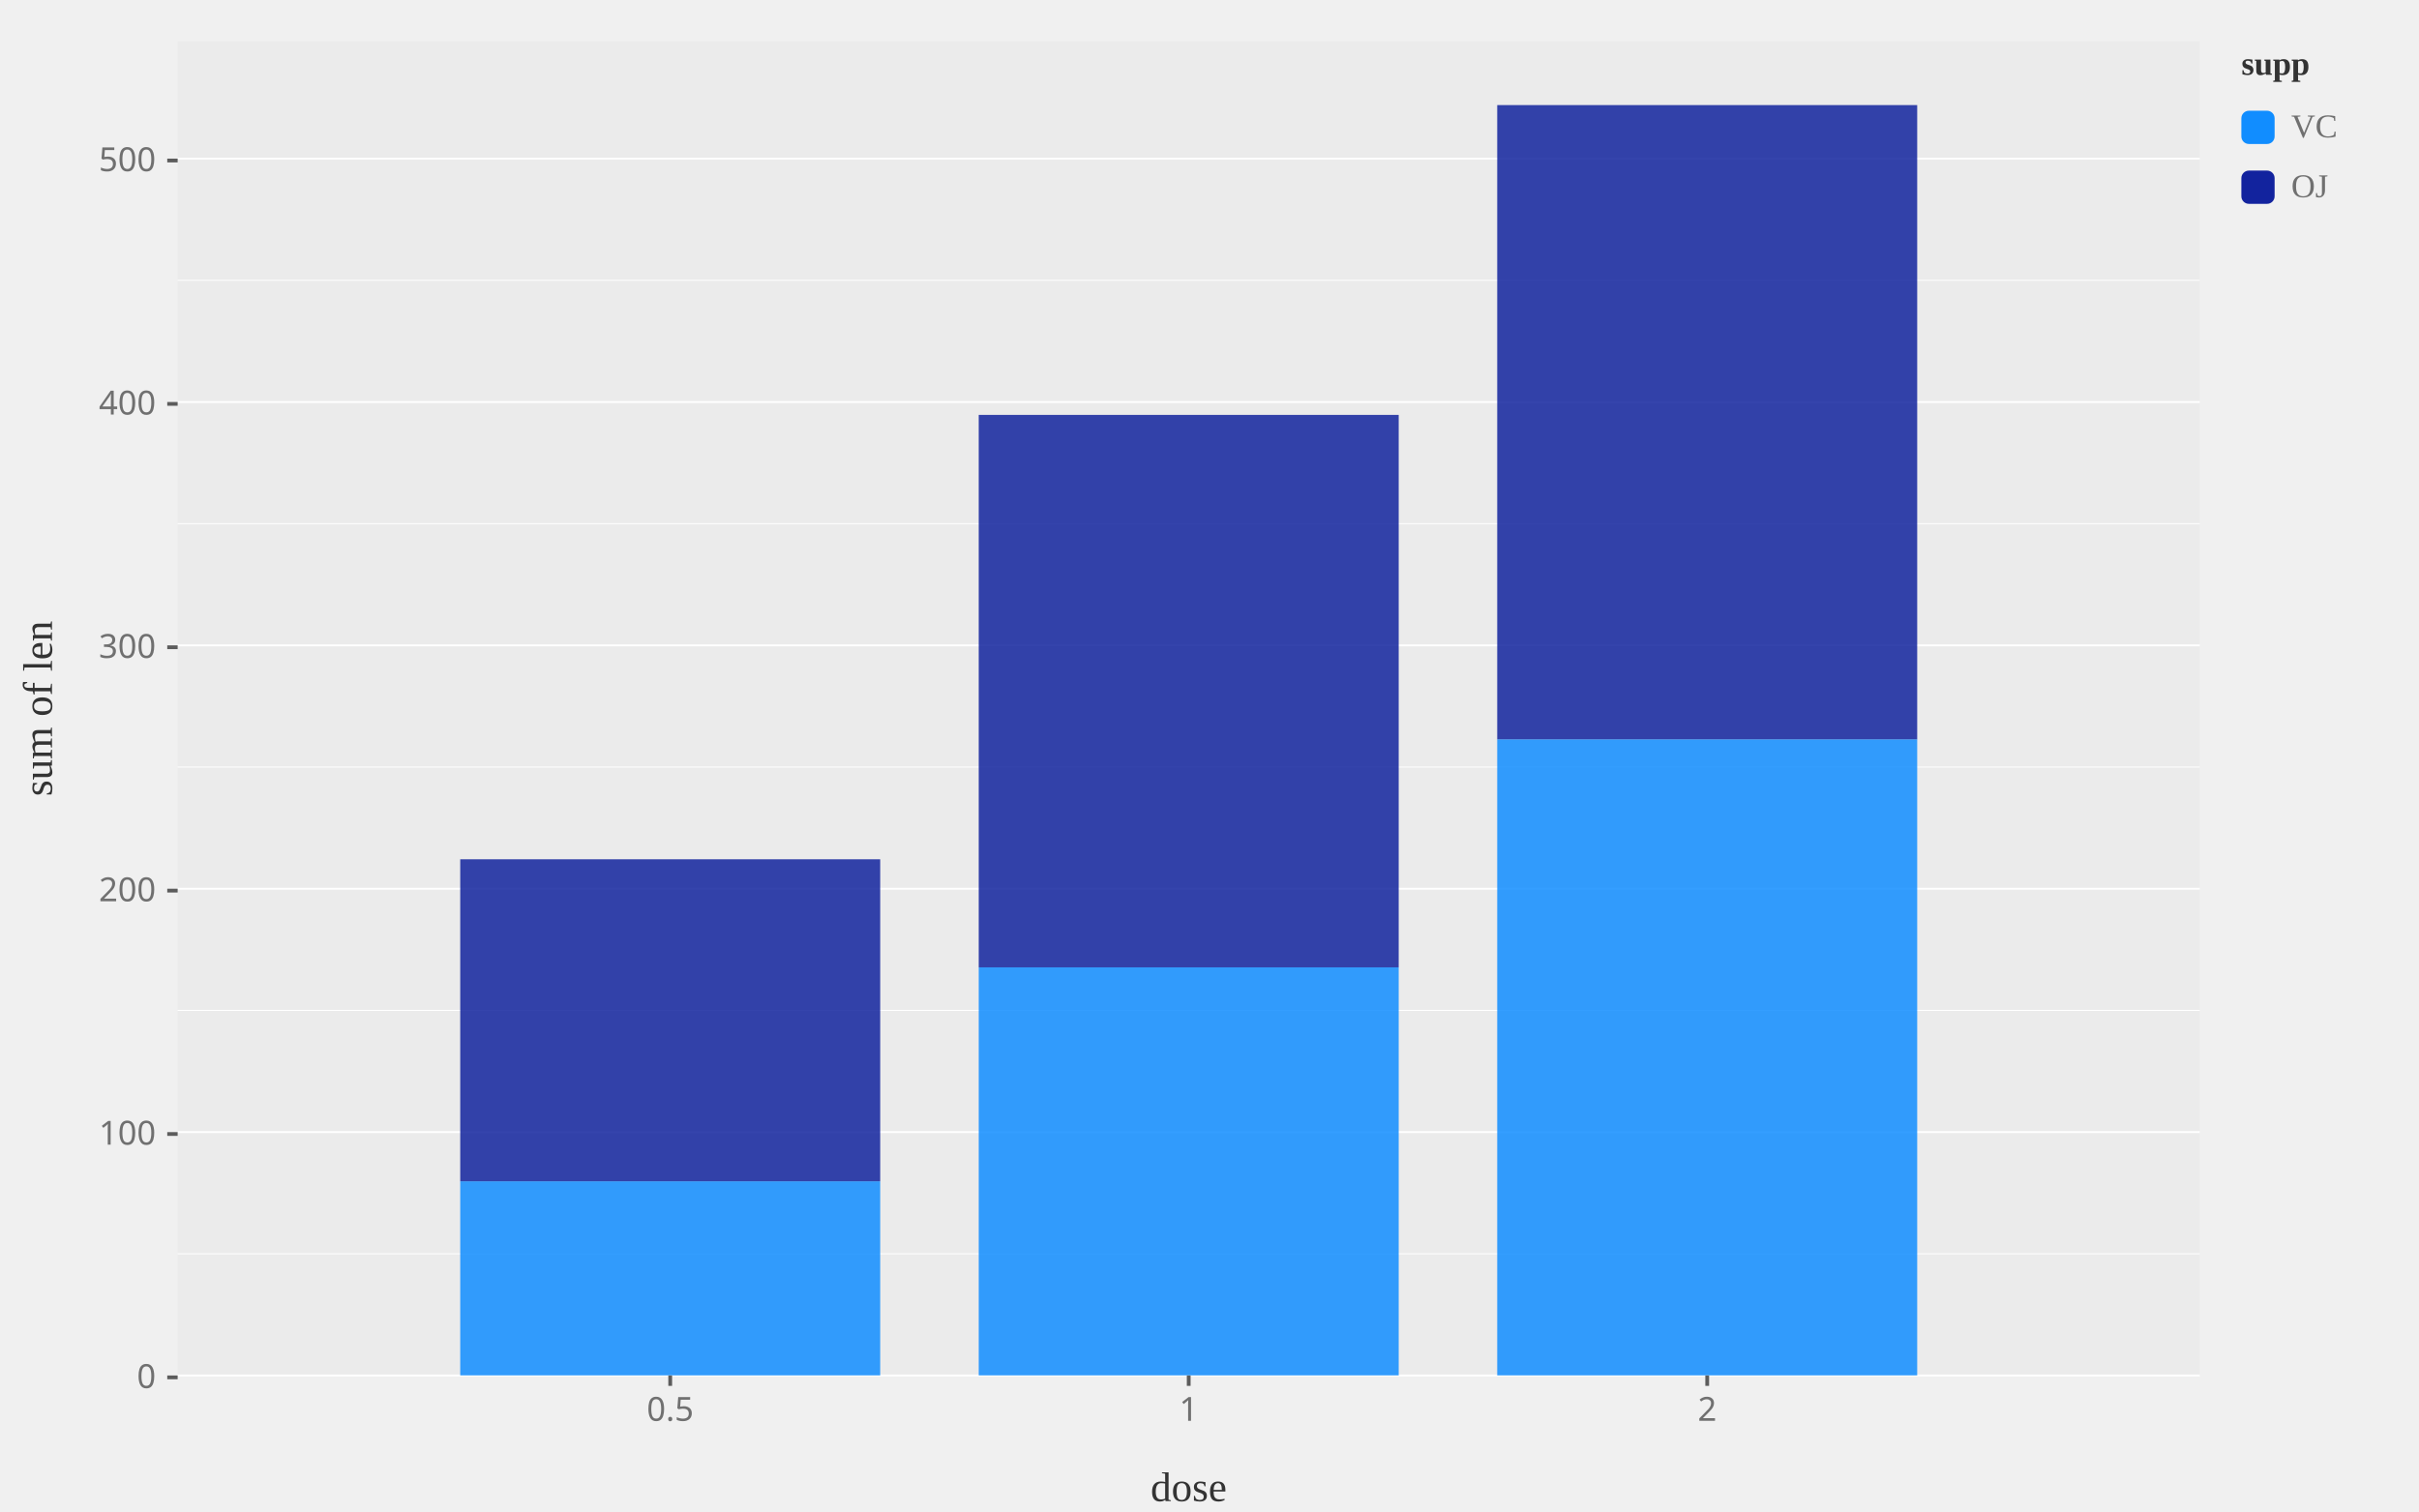
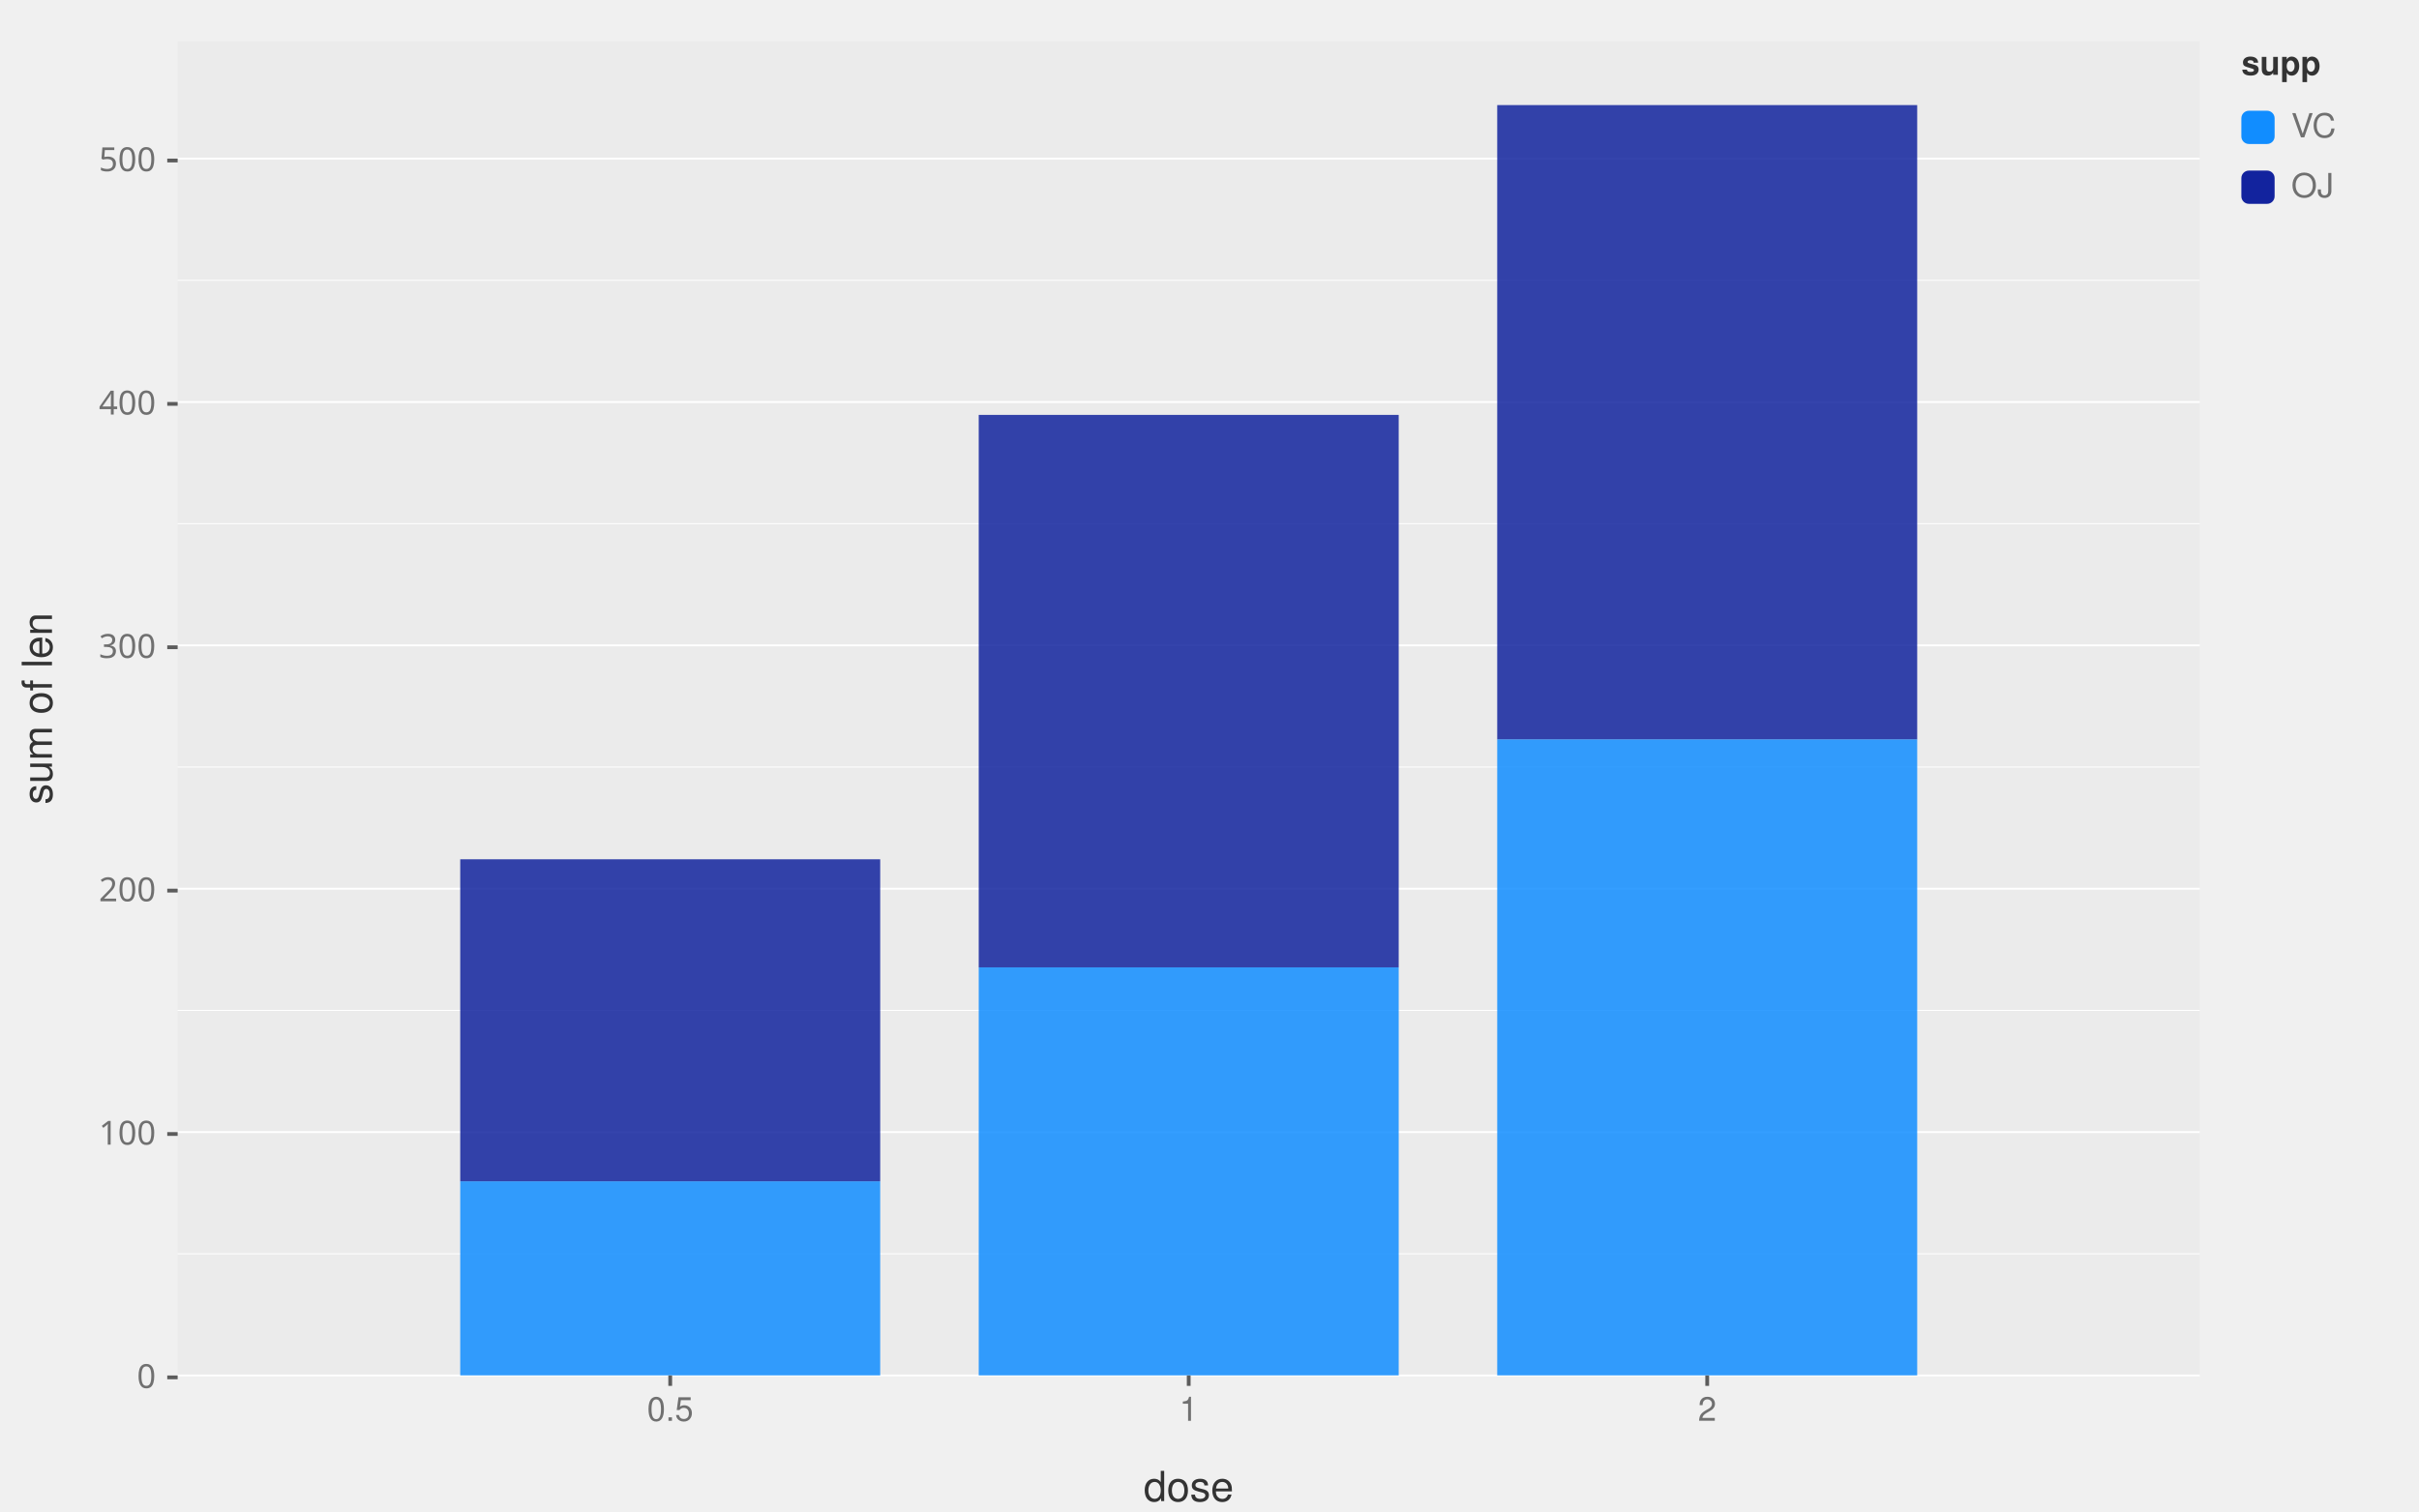
- <svg xmlns="http://www.w3.org/2000/svg" width="640" height="400" class="ggpbi-visual" role="img" aria-label="dose vs sum of len" style="pointer-events: none; outline: none;" tabindex="0">
+ <svg xmlns="http://www.w3.org/2000/svg" width="640" height="400" class="ggpbi-visual" role="img" aria-label="dose vs sum of len" style="pointer-events: none; font-family: &quot;Segoe UI&quot;, wf_segoe-ui_normal, helvetica, arial, sans-serif; outline: none;" tabindex="0">
  <defs>
    <clipPath id="ggpbi-clip-panel-10">
      <rect x="0" y="0" width="535" height="353" />
    </clipPath>
  </defs>
  <g transform="translate(47,11)">
    <rect class="ggpbi-panel" width="535" height="353" fill="#EBEBEB" />
    <line class="ggpbi-grid-minor" x1="0" x2="535" y1="320.798" y2="320.798" stroke="#ffffff" stroke-width="0.25" />
    <line class="ggpbi-grid-minor" x1="0" x2="535" y1="256.394" y2="256.394" stroke="#ffffff" stroke-width="0.25" />
    <line class="ggpbi-grid-minor" x1="0" x2="535" y1="191.989" y2="191.989" stroke="#ffffff" stroke-width="0.25" />
    <line class="ggpbi-grid-minor" x1="0" x2="535" y1="127.585" y2="127.585" stroke="#ffffff" stroke-width="0.25" />
    <line class="ggpbi-grid-minor" x1="0" x2="535" y1="63.181" y2="63.181" stroke="#ffffff" stroke-width="0.25" />
    <line class="ggpbi-grid" x1="0" x2="535" y1="353" y2="353" stroke="#ffffff" stroke-width="0.5" />
    <line class="ggpbi-grid" x1="0" x2="535" y1="288.596" y2="288.596" stroke="#ffffff" stroke-width="0.5" />
    <line class="ggpbi-grid" x1="0" x2="535" y1="224.191" y2="224.191" stroke="#ffffff" stroke-width="0.5" />
    <line class="ggpbi-grid" x1="0" x2="535" y1="159.787" y2="159.787" stroke="#ffffff" stroke-width="0.5" />
    <line class="ggpbi-grid" x1="0" x2="535" y1="95.383" y2="95.383" stroke="#ffffff" stroke-width="0.5" />
    <line class="ggpbi-grid" x1="0" x2="535" y1="30.978" y2="30.978" stroke="#ffffff" stroke-width="0.5" />
    <g class="ggpbi-geom-clip" clip-path="url(#ggpbi-clip-panel-10)">
      <g class="ggpbi-layer-bar" role="list" aria-label="Data points">
        <rect class="ggpbi-bar" x="74.763" y="301.605" width="111.115" height="51.395" fill="#118DFF" opacity="0.85" role="listitem" tabindex="0" aria-label="0.5: 79.8" style="pointer-events: all; cursor: pointer;" />
        <rect class="ggpbi-bar" x="211.942" y="244.994" width="111.115" height="108.006" fill="#118DFF" opacity="0.85" role="listitem" tabindex="0" aria-label="1: 167.7" style="pointer-events: all; cursor: pointer;" />
        <rect class="ggpbi-bar" x="349.122" y="184.647" width="111.115" height="168.353" fill="#118DFF" opacity="0.85" role="listitem" tabindex="0" aria-label="2: 261.4" style="pointer-events: all; cursor: pointer;" />
        <rect class="ggpbi-bar" x="74.763" y="216.398" width="111.115" height="85.207" fill="#12239E" opacity="0.85" role="listitem" tabindex="0" aria-label="0.5: 132.3" style="pointer-events: all; cursor: pointer;" />
        <rect class="ggpbi-bar" x="211.942" y="98.796" width="111.115" height="146.198" fill="#12239E" opacity="0.85" role="listitem" tabindex="0" aria-label="1: 227" style="pointer-events: all; cursor: pointer;" />
        <rect class="ggpbi-bar" x="349.122" y="16.81" width="111.115" height="167.838" fill="#12239E" opacity="0.85" role="listitem" tabindex="0" aria-label="2: 260.6" style="pointer-events: all; cursor: pointer;" />
      </g>
    </g>
-     <g class="ggpbi-axis-x" transform="translate(0,353)" fill="none" font-size="10" font-family="sans-serif" text-anchor="middle">
+     <g class="ggpbi-axis-x" transform="translate(0,353)" fill="none" font-size="10" font-family="'Segoe UI', wf_segoe-ui_normal, helvetica, arial, sans-serif" text-anchor="middle">
      <path class="domain" stroke="currentColor" d="M0.5,0.5H535.5" style="display: none;" />
      <g class="tick" opacity="1" transform="translate(130.3205,0)">
        <line stroke="currentColor" y2="2.75" style="stroke: rgb(92, 92, 92);" />
        <text fill="currentColor" y="5.75" dy="0.71em" style="font-size: 8.8px; fill: rgb(112, 112, 112);">0.5</text>
      </g>
      <g class="tick" opacity="1" transform="translate(267.5,0)">
        <line stroke="currentColor" y2="2.75" style="stroke: rgb(92, 92, 92);" />
        <text fill="currentColor" y="5.75" dy="0.71em" style="font-size: 8.8px; fill: rgb(112, 112, 112);">1</text>
      </g>
      <g class="tick" opacity="1" transform="translate(404.6795,0)">
        <line stroke="currentColor" y2="2.75" style="stroke: rgb(92, 92, 92);" />
        <text fill="currentColor" y="5.75" dy="0.71em" style="font-size: 8.8px; fill: rgb(112, 112, 112);">2</text>
      </g>
    </g>
-     <g class="ggpbi-axis-y" fill="none" font-size="10" font-family="sans-serif" text-anchor="end">
+     <g class="ggpbi-axis-y" font-family="sans-serif" fill="none" font-size="10" text-anchor="end">
      <path class="domain" stroke="currentColor" d="M0.5,353.5V0.5" style="display: none;" />
      <g class="tick" opacity="1" transform="translate(0,353.5)">
        <line stroke="currentColor" x2="-2.75" style="stroke: rgb(92, 92, 92);" />
        <text fill="currentColor" x="-5.75" dy="0.32em" style="font-size: 8.8px; fill: rgb(112, 112, 112);">0</text>
      </g>
      <g class="tick" opacity="1" transform="translate(0,289.0957)">
        <line stroke="currentColor" x2="-2.75" style="stroke: rgb(92, 92, 92);" />
        <text fill="currentColor" x="-5.75" dy="0.32em" style="font-size: 8.8px; fill: rgb(112, 112, 112);">100</text>
      </g>
      <g class="tick" opacity="1" transform="translate(0,224.6914)">
        <line stroke="currentColor" x2="-2.75" style="stroke: rgb(92, 92, 92);" />
        <text fill="currentColor" x="-5.75" dy="0.32em" style="font-size: 8.8px; fill: rgb(112, 112, 112);">200</text>
      </g>
      <g class="tick" opacity="1" transform="translate(0,160.2871)">
        <line stroke="currentColor" x2="-2.75" style="stroke: rgb(92, 92, 92);" />
        <text fill="currentColor" x="-5.75" dy="0.32em" style="font-size: 8.8px; fill: rgb(112, 112, 112);">300</text>
      </g>
      <g class="tick" opacity="1" transform="translate(0,95.88278)">
        <line stroke="currentColor" x2="-2.75" style="stroke: rgb(92, 92, 92);" />
        <text fill="currentColor" x="-5.75" dy="0.32em" style="font-size: 8.8px; fill: rgb(112, 112, 112);">400</text>
      </g>
      <g class="tick" opacity="1" transform="translate(0,31.47847)">
        <line stroke="currentColor" x2="-2.75" style="stroke: rgb(92, 92, 92);" />
        <text fill="currentColor" x="-5.75" dy="0.32em" style="font-size: 8.8px; fill: rgb(112, 112, 112);">500</text>
      </g>
    </g>
    <text class="ggpbi-axis-label-x" x="267.5" y="386.25" text-anchor="middle" font-size="11px" fill="#333333">dose</text>
-     <text class="ggpbi-axis-label-y" transform="rotate(-90)" x="-176.5" y="-33.25" text-anchor="middle" font-size="11px" fill="#333333">sum of len</text>
+     <text class="ggpbi-axis-label-y" text-anchor="middle" font-size="11px" fill="#333333" transform="rotate(-90)" x="-176.5" y="-33.25">sum of len</text>
    <g class="ggpbi-legend" transform="translate(546, 0)">
      <text x="0" y="8.8" style="font-size: 8.8px; font-weight: 600; fill: rgb(51, 51, 51);">supp</text>
      <g class="ggpbi-legend-entry" data-label="VC" style="pointer-events: all; cursor: pointer;">
        <rect x="0" y="18.304" width="8.8" height="8.8" fill="#118DFF" rx="2" />
        <text x="13.2" y="25.344" style="font-size: 8.8px; fill: rgb(112, 112, 112);">VC</text>
      </g>
      <g class="ggpbi-legend-entry" data-label="OJ" style="pointer-events: all; cursor: pointer;">
        <rect x="0" y="34.144" width="8.8" height="8.8" fill="#12239E" rx="2" />
        <text x="13.2" y="41.184" style="font-size: 8.8px; fill: rgb(112, 112, 112);">OJ</text>
      </g>
    </g>
  </g>
</svg>
